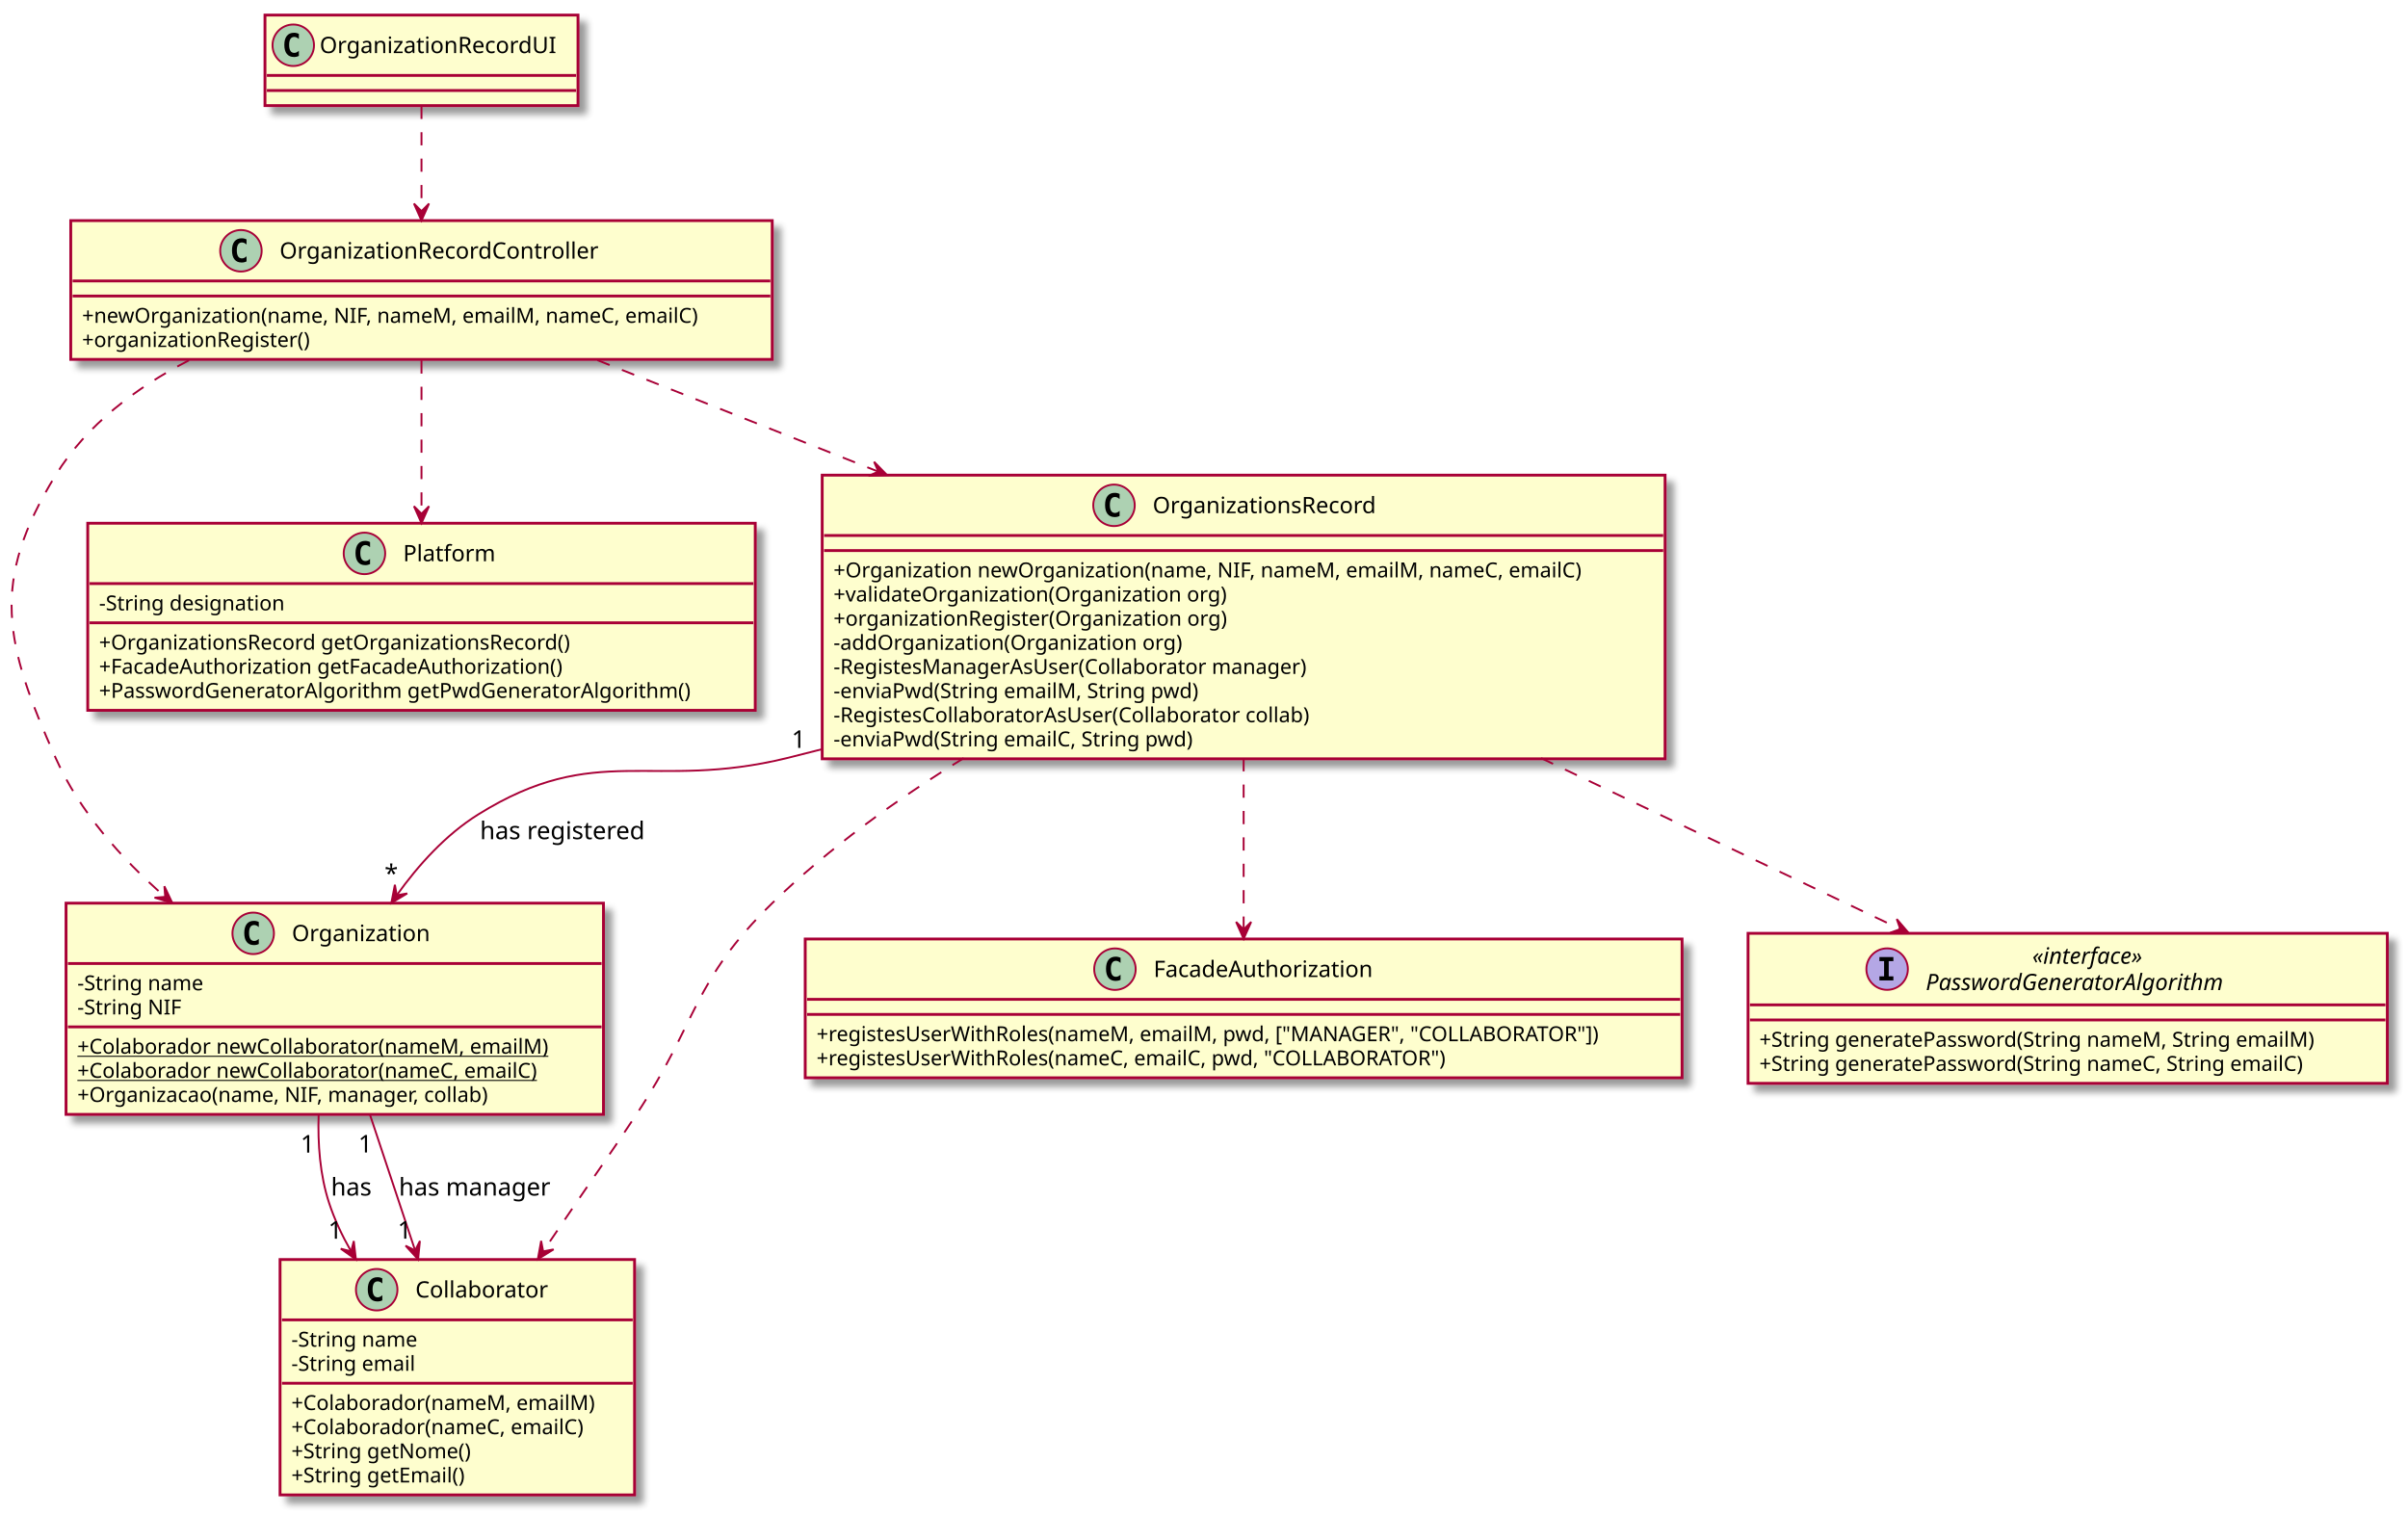
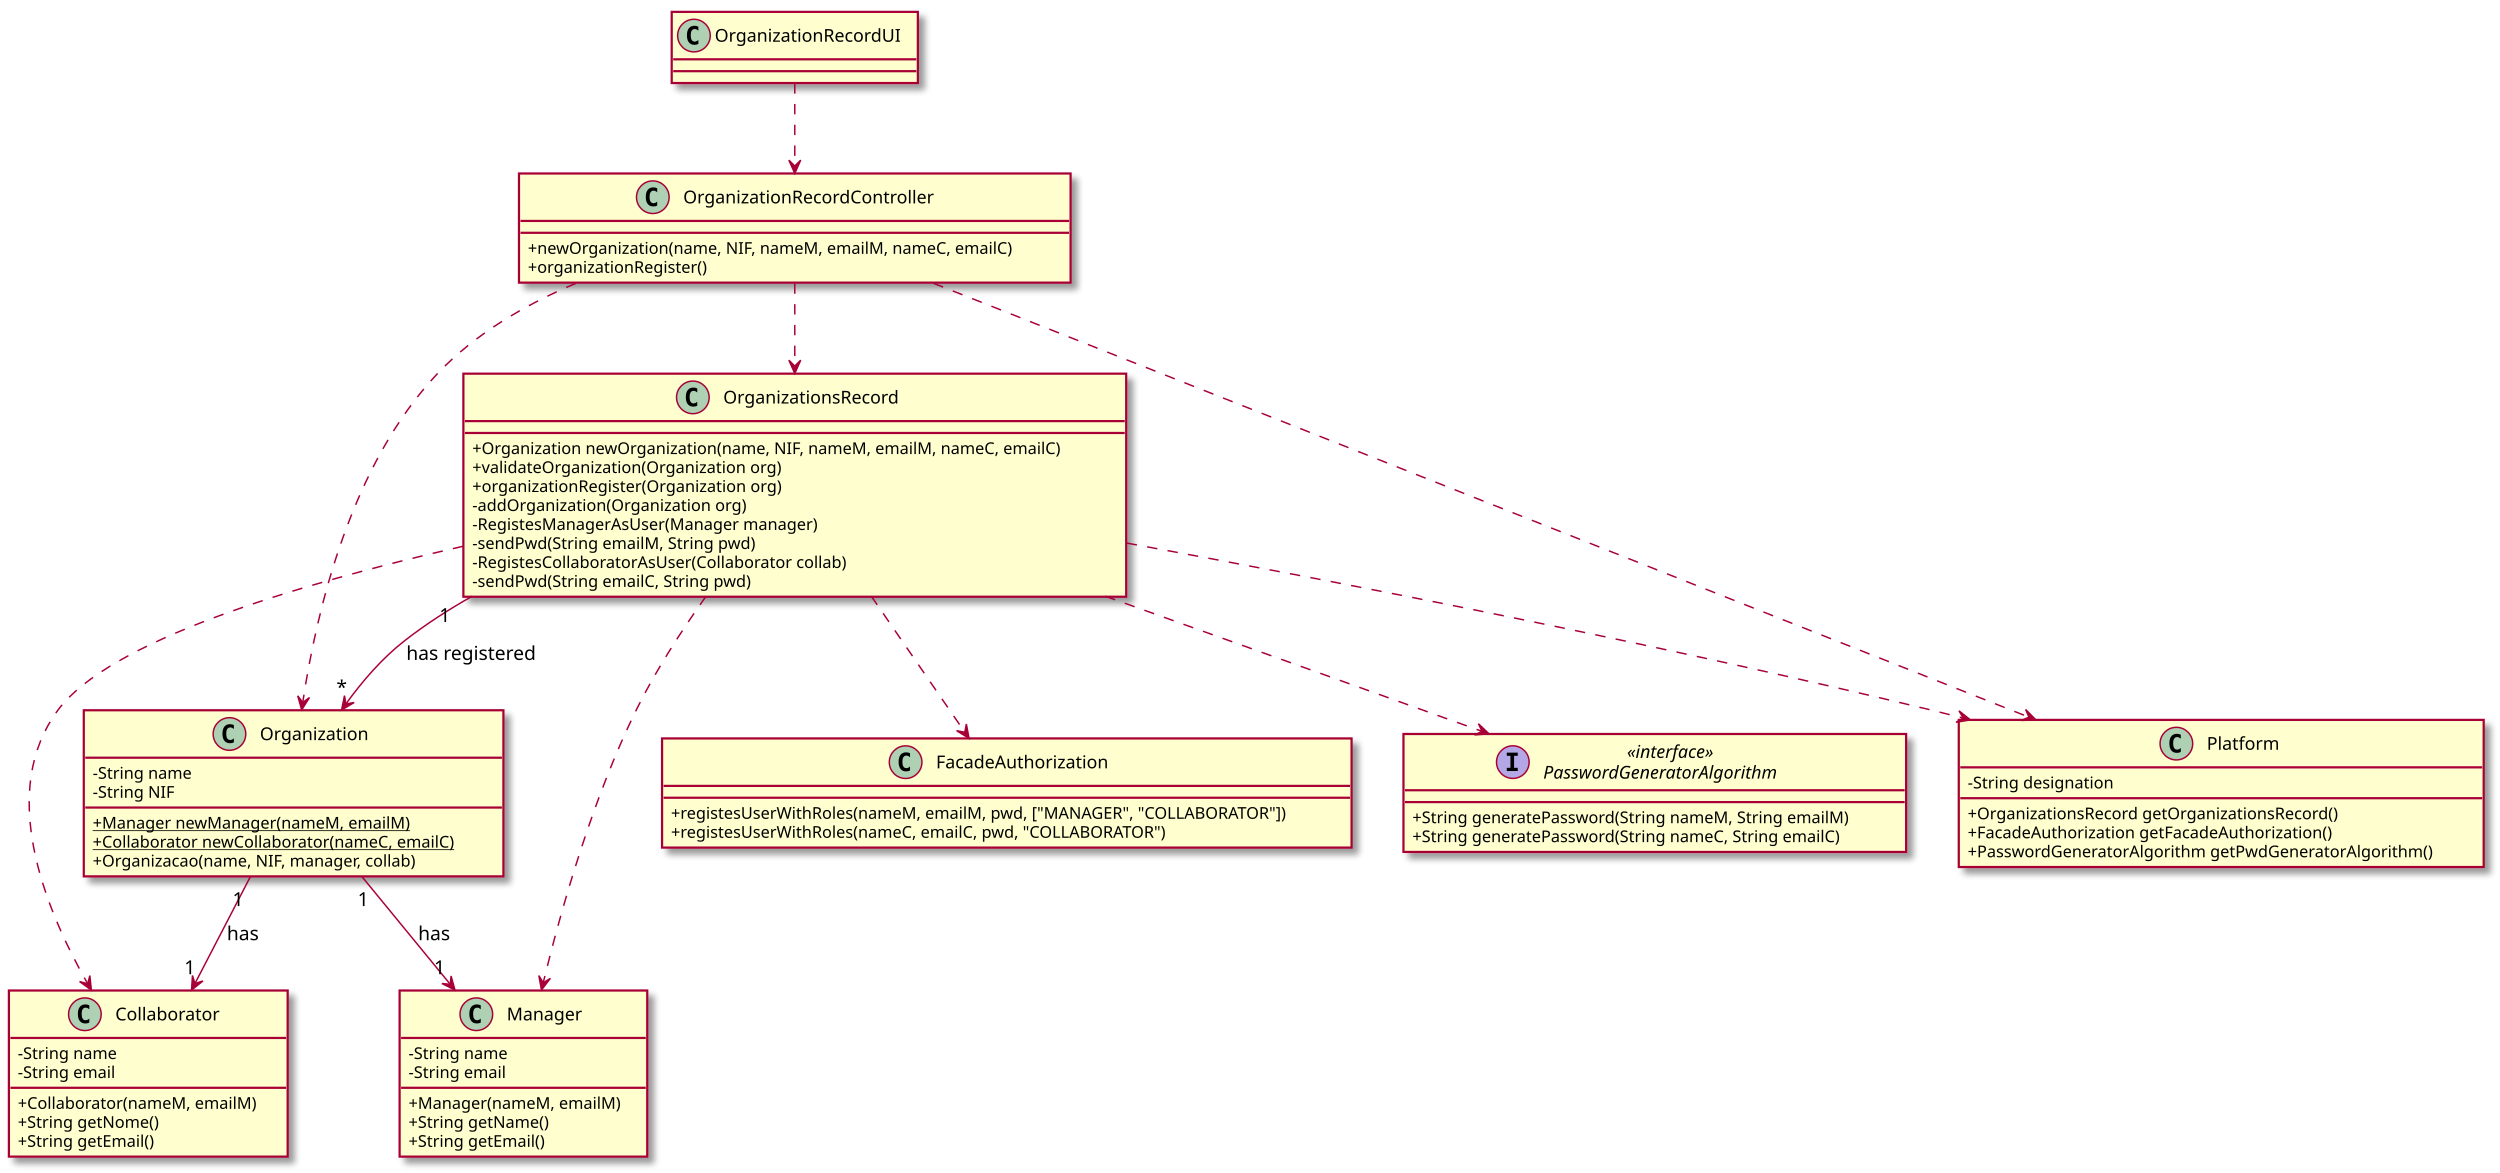
- <svg xmlns="http://www.w3.org/2000/svg" contentScriptType="application/ecmascript" contentStyleType="text/css" height="803px" preserveAspectRatio="none" style="width:1277px;height:803px;" version="1.1" viewBox="0 0 1277 803" width="1277px" zoomAndPan="magnify">
+ <svg xmlns="http://www.w3.org/2000/svg" contentScriptType="application/ecmascript" contentStyleType="text/css" height="791px" preserveAspectRatio="none" style="width:1686px;height:791px;" version="1.1" viewBox="0 0 1686 791" width="1686px" zoomAndPan="magnify">
  <defs>
-     <filter height="300%" id="fdi298h77bm6z" width="300%" x="-1" y="-1">
+     <filter height="300%" id="f1h62i7wqgt88t" width="300%" x="-1" y="-1">
      <feGaussianBlur result="blurOut" stdDeviation="2.0" />
      <feColorMatrix in="blurOut" result="blurOut2" type="matrix" values="0 0 0 0 0 0 0 0 0 0 0 0 0 0 0 0 0 0 .4 0" />
      <feOffset dx="4.0" dy="4.0" in="blurOut2" result="blurOut3" />
      <feBlend in="SourceGraphic" in2="blurOut3" mode="normal" />
    </filter>
  </defs>
  <g>
-     <rect fill="#FEFECE" filter="url(#fdi298h77bm6z)" height="124.828" id="Collaborator" style="stroke: #A80036; stroke-width: 1.5;" width="188" x="148.522" y="668" />
-     <ellipse cx="199.772" cy="684" fill="#ADD1B2" rx="11" ry="11" style="stroke: #A80036; stroke-width: 1.0;" />
-     <path d="M202.741,689.641 Q202.163,689.938 201.522,690.086 Q200.882,690.234 200.179,690.234 Q197.679,690.234 196.358,688.586 Q195.038,686.938 195.038,683.812 Q195.038,680.688 196.358,679.031 Q197.679,677.375 200.179,677.375 Q200.882,677.375 201.53,677.531 Q202.179,677.688 202.741,677.984 L202.741,680.703 Q202.116,680.125 201.522,679.852 Q200.929,679.578 200.304,679.578 Q198.96,679.578 198.272,680.648 Q197.585,681.719 197.585,683.812 Q197.585,685.906 198.272,686.977 Q198.96,688.047 200.304,688.047 Q200.929,688.047 201.522,687.773 Q202.116,687.5 202.741,686.922 L202.741,689.641 Z " />
-     <text fill="#000000" font-family="sans-serif" font-size="12" lengthAdjust="spacingAndGlyphs" textLength="77" x="220.272" y="688.154">Collaborator</text>
-     <line style="stroke: #A80036; stroke-width: 1.5;" x1="149.522" x2="335.522" y1="700" y2="700" />
-     <text fill="#000000" font-family="sans-serif" font-size="11" lengthAdjust="spacingAndGlyphs" textLength="74" x="154.522" y="714.21">-String name</text>
-     <text fill="#000000" font-family="sans-serif" font-size="11" lengthAdjust="spacingAndGlyphs" textLength="73" x="154.522" y="727.015">-String email</text>
-     <line style="stroke: #A80036; stroke-width: 1.5;" x1="149.522" x2="335.522" y1="733.609" y2="733.609" />
-     <text fill="#000000" font-family="sans-serif" font-size="11" lengthAdjust="spacingAndGlyphs" textLength="176" x="154.522" y="747.82">+Colaborador(nameM, emailM)</text>
-     <text fill="#000000" font-family="sans-serif" font-size="11" lengthAdjust="spacingAndGlyphs" textLength="174" x="154.522" y="760.625">+Colaborador(nameC, emailC)</text>
-     <text fill="#000000" font-family="sans-serif" font-size="11" lengthAdjust="spacingAndGlyphs" textLength="106" x="154.522" y="773.429">+String getNome()</text>
-     <text fill="#000000" font-family="sans-serif" font-size="11" lengthAdjust="spacingAndGlyphs" textLength="104" x="154.522" y="786.234">+String getEmail()</text>
-     <rect fill="#FEFECE" filter="url(#fdi298h77bm6z)" height="112.023" id="Organization" style="stroke: #A80036; stroke-width: 1.5;" width="285" x="35.022" y="479" />
-     <ellipse cx="134.272" cy="495" fill="#ADD1B2" rx="11" ry="11" style="stroke: #A80036; stroke-width: 1.0;" />
-     <path d="M137.241,500.641 Q136.663,500.938 136.022,501.086 Q135.382,501.234 134.679,501.234 Q132.179,501.234 130.858,499.586 Q129.538,497.938 129.538,494.812 Q129.538,491.688 130.858,490.031 Q132.179,488.375 134.679,488.375 Q135.382,488.375 136.03,488.531 Q136.679,488.688 137.241,488.984 L137.241,491.703 Q136.616,491.125 136.022,490.852 Q135.429,490.578 134.804,490.578 Q133.46,490.578 132.772,491.648 Q132.085,492.719 132.085,494.812 Q132.085,496.906 132.772,497.977 Q133.46,499.047 134.804,499.047 Q135.429,499.047 136.022,498.773 Q136.616,498.5 137.241,497.922 L137.241,500.641 Z " />
-     <text fill="#000000" font-family="sans-serif" font-size="12" lengthAdjust="spacingAndGlyphs" textLength="78" x="154.772" y="499.154">Organization</text>
-     <line style="stroke: #A80036; stroke-width: 1.5;" x1="36.022" x2="319.022" y1="511" y2="511" />
-     <text fill="#000000" font-family="sans-serif" font-size="11" lengthAdjust="spacingAndGlyphs" textLength="74" x="41.022" y="525.21">-String name</text>
-     <text fill="#000000" font-family="sans-serif" font-size="11" lengthAdjust="spacingAndGlyphs" textLength="59" x="41.022" y="538.015">-String NIF</text>
-     <line style="stroke: #A80036; stroke-width: 1.5;" x1="36.022" x2="319.022" y1="544.609" y2="544.609" />
-     <text fill="#000000" font-family="sans-serif" font-size="11" lengthAdjust="spacingAndGlyphs" text-decoration="underline" textLength="273" x="41.022" y="558.82">+Colaborador newCollaborator(nameM, emailM)</text>
-     <text fill="#000000" font-family="sans-serif" font-size="11" lengthAdjust="spacingAndGlyphs" text-decoration="underline" textLength="271" x="41.022" y="571.625">+Colaborador newCollaborator(nameC, emailC)</text>
-     <text fill="#000000" font-family="sans-serif" font-size="11" lengthAdjust="spacingAndGlyphs" textLength="244" x="41.022" y="584.429">+Organizacao(name, NIF, manager, collab)</text>
-     <rect fill="#FEFECE" filter="url(#fdi298h77bm6z)" height="99.219" id="Platform" style="stroke: #A80036; stroke-width: 1.5;" width="354" x="46.522" y="277.5" />
-     <ellipse cx="193.272" cy="293.5" fill="#ADD1B2" rx="11" ry="11" style="stroke: #A80036; stroke-width: 1.0;" />
-     <path d="M196.241,299.141 Q195.663,299.438 195.022,299.586 Q194.382,299.734 193.679,299.734 Q191.179,299.734 189.858,298.086 Q188.538,296.438 188.538,293.312 Q188.538,290.188 189.858,288.531 Q191.179,286.875 193.679,286.875 Q194.382,286.875 195.03,287.031 Q195.679,287.188 196.241,287.484 L196.241,290.203 Q195.616,289.625 195.022,289.352 Q194.429,289.078 193.804,289.078 Q192.46,289.078 191.772,290.148 Q191.085,291.219 191.085,293.312 Q191.085,295.406 191.772,296.477 Q192.46,297.547 193.804,297.547 Q194.429,297.547 195.022,297.273 Q195.616,297 196.241,296.422 L196.241,299.141 Z " />
-     <text fill="#000000" font-family="sans-serif" font-size="12" lengthAdjust="spacingAndGlyphs" textLength="52" x="213.772" y="297.654">Platform</text>
-     <line style="stroke: #A80036; stroke-width: 1.5;" x1="47.522" x2="399.522" y1="309.5" y2="309.5" />
-     <text fill="#000000" font-family="sans-serif" font-size="11" lengthAdjust="spacingAndGlyphs" textLength="108" x="52.522" y="323.71">-String designation</text>
-     <line style="stroke: #A80036; stroke-width: 1.5;" x1="47.522" x2="399.522" y1="330.305" y2="330.305" />
-     <text fill="#000000" font-family="sans-serif" font-size="11" lengthAdjust="spacingAndGlyphs" textLength="273" x="52.522" y="344.515">+OrganizationsRecord getOrganizationsRecord()</text>
-     <text fill="#000000" font-family="sans-serif" font-size="11" lengthAdjust="spacingAndGlyphs" textLength="265" x="52.522" y="357.32">+FacadeAuthorization getFacadeAuthorization()</text>
-     <text fill="#000000" font-family="sans-serif" font-size="11" lengthAdjust="spacingAndGlyphs" textLength="342" x="52.522" y="370.125">+PasswordGeneratorAlgorithm getPwdGeneratorAlgorithm()</text>
-     <rect fill="#FEFECE" filter="url(#fdi298h77bm6z)" height="150.438" id="OrganizationsRecord" style="stroke: #A80036; stroke-width: 1.5;" width="447" x="436.022" y="252" />
-     <ellipse cx="590.772" cy="268" fill="#ADD1B2" rx="11" ry="11" style="stroke: #A80036; stroke-width: 1.0;" />
-     <path d="M593.741,273.641 Q593.163,273.938 592.522,274.086 Q591.882,274.234 591.179,274.234 Q588.679,274.234 587.358,272.586 Q586.038,270.938 586.038,267.812 Q586.038,264.688 587.358,263.031 Q588.679,261.375 591.179,261.375 Q591.882,261.375 592.53,261.531 Q593.179,261.688 593.741,261.984 L593.741,264.703 Q593.116,264.125 592.522,263.852 Q591.929,263.578 591.304,263.578 Q589.96,263.578 589.272,264.648 Q588.585,265.719 588.585,267.812 Q588.585,269.906 589.272,270.977 Q589.96,272.047 591.304,272.047 Q591.929,272.047 592.522,271.773 Q593.116,271.5 593.741,270.922 L593.741,273.641 Z " />
-     <text fill="#000000" font-family="sans-serif" font-size="12" lengthAdjust="spacingAndGlyphs" textLength="129" x="611.272" y="272.154">OrganizationsRecord</text>
-     <line style="stroke: #A80036; stroke-width: 1.5;" x1="437.022" x2="882.022" y1="284" y2="284" />
-     <line style="stroke: #A80036; stroke-width: 1.5;" x1="437.022" x2="882.022" y1="292" y2="292" />
-     <text fill="#000000" font-family="sans-serif" font-size="11" lengthAdjust="spacingAndGlyphs" textLength="435" x="442.022" y="306.21">+Organization newOrganization(name, NIF, nameM, emailM, nameC, emailC)</text>
-     <text fill="#000000" font-family="sans-serif" font-size="11" lengthAdjust="spacingAndGlyphs" textLength="226" x="442.022" y="319.015">+validateOrganization(Organization org)</text>
-     <text fill="#000000" font-family="sans-serif" font-size="11" lengthAdjust="spacingAndGlyphs" textLength="227" x="442.022" y="331.82">+organizationRegister(Organization org)</text>
-     <text fill="#000000" font-family="sans-serif" font-size="11" lengthAdjust="spacingAndGlyphs" textLength="198" x="442.022" y="344.625">-addOrganization(Organization org)</text>
-     <text fill="#000000" font-family="sans-serif" font-size="11" lengthAdjust="spacingAndGlyphs" textLength="276" x="442.022" y="357.429">-RegistesManagerAsUser(Collaborator manager)</text>
-     <text fill="#000000" font-family="sans-serif" font-size="11" lengthAdjust="spacingAndGlyphs" textLength="212" x="442.022" y="370.234">-enviaPwd(String emailM, String pwd)</text>
-     <text fill="#000000" font-family="sans-serif" font-size="11" lengthAdjust="spacingAndGlyphs" textLength="279" x="442.022" y="383.039">-RegistesCollaboratorAsUser(Collaborator collab)</text>
-     <text fill="#000000" font-family="sans-serif" font-size="11" lengthAdjust="spacingAndGlyphs" textLength="211" x="442.022" y="395.843">-enviaPwd(String emailC, String pwd)</text>
-     <rect fill="#FEFECE" filter="url(#fdi298h77bm6z)" height="73.609" id="FacadeAuthorization" style="stroke: #A80036; stroke-width: 1.5;" width="465" x="427.022" y="498" />
-     <ellipse cx="591.272" cy="514" fill="#ADD1B2" rx="11" ry="11" style="stroke: #A80036; stroke-width: 1.0;" />
-     <path d="M594.241,519.641 Q593.663,519.938 593.022,520.086 Q592.382,520.234 591.679,520.234 Q589.179,520.234 587.858,518.586 Q586.538,516.938 586.538,513.812 Q586.538,510.688 587.858,509.031 Q589.179,507.375 591.679,507.375 Q592.382,507.375 593.03,507.531 Q593.679,507.688 594.241,507.984 L594.241,510.703 Q593.616,510.125 593.022,509.852 Q592.429,509.578 591.804,509.578 Q590.46,509.578 589.772,510.648 Q589.085,511.719 589.085,513.812 Q589.085,515.906 589.772,516.977 Q590.46,518.047 591.804,518.047 Q592.429,518.047 593.022,517.773 Q593.616,517.5 594.241,516.922 L594.241,519.641 Z " />
-     <text fill="#000000" font-family="sans-serif" font-size="12" lengthAdjust="spacingAndGlyphs" textLength="128" x="611.772" y="518.154">FacadeAuthorization</text>
-     <line style="stroke: #A80036; stroke-width: 1.5;" x1="428.022" x2="891.022" y1="530" y2="530" />
-     <line style="stroke: #A80036; stroke-width: 1.5;" x1="428.022" x2="891.022" y1="538" y2="538" />
-     <text fill="#000000" font-family="sans-serif" font-size="11" lengthAdjust="spacingAndGlyphs" textLength="453" x="433.022" y="552.21">+registesUserWithRoles(nameM, emailM, pwd, ["MANAGER", "COLLABORATOR"])</text>
-     <text fill="#000000" font-family="sans-serif" font-size="11" lengthAdjust="spacingAndGlyphs" textLength="371" x="433.022" y="565.015">+registesUserWithRoles(nameC, emailC, pwd, "COLLABORATOR")</text>
-     <rect fill="#FEFECE" filter="url(#fdi298h77bm6z)" height="79.547" id="PasswordGeneratorAlgorithm" style="stroke: #A80036; stroke-width: 1.5;" width="339" x="927.022" y="495" />
-     <ellipse cx="1000.772" cy="513.969" fill="#B4A7E5" rx="11" ry="11" style="stroke: #A80036; stroke-width: 1.0;" />
-     <path d="M996.694,509.734 L996.694,507.578 L1004.085,507.578 L1004.085,509.734 L1001.616,509.734 L1001.616,517.812 L1004.085,517.812 L1004.085,519.969 L996.694,519.969 L996.694,517.812 L999.163,517.812 L999.163,509.734 L996.694,509.734 Z " />
-     <text fill="#000000" font-family="sans-serif" font-size="12" font-style="italic" lengthAdjust="spacingAndGlyphs" textLength="70" x="1077.772" y="511.139">«interface»</text>
-     <text fill="#000000" font-family="sans-serif" font-size="12" font-style="italic" lengthAdjust="spacingAndGlyphs" textLength="183" x="1021.272" y="525.107">PasswordGeneratorAlgorithm</text>
-     <line style="stroke: #A80036; stroke-width: 1.5;" x1="928.022" x2="1265.022" y1="532.938" y2="532.938" />
-     <line style="stroke: #A80036; stroke-width: 1.5;" x1="928.022" x2="1265.022" y1="540.938" y2="540.938" />
-     <text fill="#000000" font-family="sans-serif" font-size="11" lengthAdjust="spacingAndGlyphs" textLength="327" x="933.022" y="555.148">+String generatePassword(String nameM, String emailM)</text>
-     <text fill="#000000" font-family="sans-serif" font-size="11" lengthAdjust="spacingAndGlyphs" textLength="325" x="933.022" y="567.953">+String generatePassword(String nameC, String emailC)</text>
-     <rect fill="#FEFECE" filter="url(#fdi298h77bm6z)" height="73.609" id="OrganizationRecordController" style="stroke: #A80036; stroke-width: 1.5;" width="372" x="37.522" y="117" />
-     <ellipse cx="127.772" cy="133" fill="#ADD1B2" rx="11" ry="11" style="stroke: #A80036; stroke-width: 1.0;" />
-     <path d="M130.741,138.641 Q130.163,138.938 129.522,139.086 Q128.882,139.234 128.179,139.234 Q125.679,139.234 124.358,137.586 Q123.038,135.938 123.038,132.812 Q123.038,129.688 124.358,128.031 Q125.679,126.375 128.179,126.375 Q128.882,126.375 129.53,126.531 Q130.179,126.688 130.741,126.984 L130.741,129.703 Q130.116,129.125 129.522,128.852 Q128.929,128.578 128.304,128.578 Q126.96,128.578 126.272,129.648 Q125.585,130.719 125.585,132.812 Q125.585,134.906 126.272,135.977 Q126.96,137.047 128.304,137.047 Q128.929,137.047 129.522,136.773 Q130.116,136.5 130.741,135.922 L130.741,138.641 Z " />
-     <text fill="#000000" font-family="sans-serif" font-size="12" lengthAdjust="spacingAndGlyphs" textLength="183" x="148.272" y="137.154">OrganizationRecordController</text>
-     <line style="stroke: #A80036; stroke-width: 1.5;" x1="38.522" x2="408.522" y1="149" y2="149" />
-     <line style="stroke: #A80036; stroke-width: 1.5;" x1="38.522" x2="408.522" y1="157" y2="157" />
-     <text fill="#000000" font-family="sans-serif" font-size="11" lengthAdjust="spacingAndGlyphs" textLength="360" x="43.522" y="171.21">+newOrganization(name, NIF, nameM, emailM, nameC, emailC)</text>
-     <text fill="#000000" font-family="sans-serif" font-size="11" lengthAdjust="spacingAndGlyphs" textLength="133" x="43.522" y="184.015">+organizationRegister()</text>
-     <rect fill="#FEFECE" filter="url(#fdi298h77bm6z)" height="48" id="OrganizationRecordUI" style="stroke: #A80036; stroke-width: 1.5;" width="166" x="140.522" y="8" />
-     <ellipse cx="155.522" cy="24" fill="#ADD1B2" rx="11" ry="11" style="stroke: #A80036; stroke-width: 1.0;" />
-     <path d="M158.491,29.641 Q157.913,29.938 157.272,30.086 Q156.632,30.234 155.929,30.234 Q153.429,30.234 152.108,28.586 Q150.788,26.938 150.788,23.812 Q150.788,20.688 152.108,19.031 Q153.429,17.375 155.929,17.375 Q156.632,17.375 157.28,17.531 Q157.929,17.688 158.491,17.984 L158.491,20.703 Q157.866,20.125 157.272,19.852 Q156.679,19.578 156.054,19.578 Q154.71,19.578 154.022,20.648 Q153.335,21.719 153.335,23.812 Q153.335,25.906 154.022,26.977 Q154.71,28.047 156.054,28.047 Q156.679,28.047 157.272,27.773 Q157.866,27.5 158.491,26.922 L158.491,29.641 Z " />
-     <text fill="#000000" font-family="sans-serif" font-size="12" lengthAdjust="spacingAndGlyphs" textLength="134" x="169.522" y="28.154">OrganizationRecordUI</text>
-     <line style="stroke: #A80036; stroke-width: 1.5;" x1="141.522" x2="305.522" y1="40" y2="40" />
-     <line style="stroke: #A80036; stroke-width: 1.5;" x1="141.522" x2="305.522" y1="48" y2="48" />
-     <path d="M223.522,56.103 C223.522,71.972 223.522,93.177 223.522,111.793 " fill="none" id="OrganizationRecordUI-&gt;OrganizationRecordController" style="stroke: #A80036; stroke-width: 1.0; stroke-dasharray: 7.0,7.0;" />
-     <polygon fill="#A80036" points="223.522,116.969,227.522,107.969,223.522,111.969,219.522,107.969,223.522,116.969" style="stroke: #A80036; stroke-width: 1.0;" />
-     <path d="M223.522,191.113 C223.522,214.755 223.522,245.799 223.522,272.246 " fill="none" id="OrganizationRecordController-&gt;Platform" style="stroke: #A80036; stroke-width: 1.0; stroke-dasharray: 7.0,7.0;" />
-     <polygon fill="#A80036" points="223.522,277.47,227.522,268.47,223.522,272.47,219.522,268.47,223.522,277.47" style="stroke: #A80036; stroke-width: 1.0;" />
-     <path d="M316.788,191.007 C360.375,208.302 413.989,229.575 465.758,250.116 " fill="none" id="OrganizationRecordController-&gt;OrganizationsRecord" style="stroke: #A80036; stroke-width: 1.0; stroke-dasharray: 7.0,7.0;" />
-     <polygon fill="#A80036" points="470.44,251.974,463.549,244.937,465.792,250.13,460.599,252.373,470.44,251.974" style="stroke: #A80036; stroke-width: 1.0;" />
-     <path d="M100.213,191.099 C72.253,205.526 45.982,225.244 29.522,252 C-5.41,308.782 2.377,341.11 29.522,402 C42.154,430.335 64.137,455.157 87.355,475.444 " fill="none" id="OrganizationRecordController-&gt;Organization" style="stroke: #A80036; stroke-width: 1.0; stroke-dasharray: 7.0,7.0;" />
-     <polygon fill="#A80036" points="91.395,478.919,87.18,470.018,87.604,475.659,81.963,476.083,91.395,478.919" style="stroke: #A80036; stroke-width: 1.0;" />
-     <path d="M435.973,397.331 C429.769,398.945 423.61,400.506 417.522,402 C345.561,419.666 316.38,392.764 253.522,432 C236.491,442.631 222.015,458.586 210.412,474.784 " fill="none" id="OrganizationsRecord-&gt;Organization" style="stroke: #A80036; stroke-width: 1.0;" />
-     <polygon fill="#A80036" points="207.525,478.904,215.966,473.83,210.395,474.81,209.415,469.238,207.525,478.904" style="stroke: #A80036; stroke-width: 1.0;" />
-     <text fill="#000000" font-family="sans-serif" font-size="13" lengthAdjust="spacingAndGlyphs" textLength="92" x="254.522" y="445.067">has registered</text>
-     <text fill="#000000" font-family="sans-serif" font-size="13" lengthAdjust="spacingAndGlyphs" textLength="8" x="419.796" y="396.65">1</text>
-     <text fill="#000000" font-family="sans-serif" font-size="13" lengthAdjust="spacingAndGlyphs" textLength="7" x="203.92" y="467.83">*</text>
-     <path d="M511.041,402.102 C475.486,424.031 439.251,450.007 409.522,479 C367.158,520.316 370.177,541.649 337.522,591 C323.577,612.075 319.746,617.112 305.522,638 C299.883,646.281 293.96,654.979 288.096,663.589 " fill="none" id="OrganizationsRecord-&gt;Collaborator" style="stroke: #A80036; stroke-width: 1.0; stroke-dasharray: 7.0,7.0;" />
-     <polygon fill="#A80036" points="285.223,667.807,293.596,662.62,288.038,663.674,286.983,658.117,285.223,667.807" style="stroke: #A80036; stroke-width: 1.0;" />
-     <path d="M659.522,402.093 C659.522,432.639 659.522,466.799 659.522,492.838 " fill="none" id="OrganizationsRecord-&gt;FacadeAuthorization" style="stroke: #A80036; stroke-width: 1.0; stroke-dasharray: 7.0,7.0;" />
-     <polygon fill="#A80036" points="659.522,497.934,663.522,488.934,659.522,492.934,655.522,488.934,659.522,497.934" style="stroke: #A80036; stroke-width: 1.0;" />
-     <path d="M817.289,402.093 C881.375,432.596 953.032,466.703 1007.71,492.728 " fill="none" id="OrganizationsRecord-&gt;PasswordGeneratorAlgorithm" style="stroke: #A80036; stroke-width: 1.0; stroke-dasharray: 7.0,7.0;" />
-     <polygon fill="#A80036" points="1012.28,494.903,1005.873,487.423,1007.766,492.754,1002.435,494.647,1012.28,494.903" style="stroke: #A80036; stroke-width: 1.0;" />
-     <path d="M168.984,591.063 C168.464,606.579 169.671,623.211 174.522,638 C177.379,646.709 181.403,655.274 186.084,663.465 " fill="none" id="Organization-&gt;Collaborator" style="stroke: #A80036; stroke-width: 1.0;" />
-     <polygon fill="#A80036" points="188.749,667.976,187.615,658.192,186.206,663.671,180.727,662.261,188.749,667.976" style="stroke: #A80036; stroke-width: 1.0;" />
-     <text fill="#000000" font-family="sans-serif" font-size="13" lengthAdjust="spacingAndGlyphs" textLength="23" x="175.522" y="634.067">has</text>
-     <text fill="#000000" font-family="sans-serif" font-size="13" lengthAdjust="spacingAndGlyphs" textLength="8" x="159.378" y="611.281">1</text>
-     <text fill="#000000" font-family="sans-serif" font-size="13" lengthAdjust="spacingAndGlyphs" textLength="8" x="174.068" y="656.964">1</text>
-     <path d="M196.149,591.023 C203.609,613.46 212.269,639.508 220.072,662.977 " fill="none" id="Organization-&gt;Collaborator-1" style="stroke: #A80036; stroke-width: 1.0;" />
-     <polygon fill="#A80036" points="221.724,667.944,222.68,658.142,220.146,663.2,215.088,660.666,221.724,667.944" style="stroke: #A80036; stroke-width: 1.0;" />
-     <text fill="#000000" font-family="sans-serif" font-size="13" lengthAdjust="spacingAndGlyphs" textLength="85" x="211.522" y="634.067">has manager</text>
-     <text fill="#000000" font-family="sans-serif" font-size="13" lengthAdjust="spacingAndGlyphs" textLength="8" x="190.023" y="611.235">1</text>
-     <text fill="#000000" font-family="sans-serif" font-size="13" lengthAdjust="spacingAndGlyphs" textLength="8" x="210.856" y="656.928">1</text>
+     <rect fill="#FEFECE" filter="url(#f1h62i7wqgt88t)" height="112.023" id="Collaborator" style="stroke: #A80036; stroke-width: 1.5;" width="188" x="6" y="668" />
+     <ellipse cx="57.25" cy="684" fill="#ADD1B2" rx="11" ry="11" style="stroke: #A80036; stroke-width: 1.0;" />
+     <path d="M60.219,689.641 Q59.641,689.938 59,690.086 Q58.359,690.234 57.656,690.234 Q55.156,690.234 53.836,688.586 Q52.516,686.938 52.516,683.812 Q52.516,680.688 53.836,679.031 Q55.156,677.375 57.656,677.375 Q58.359,677.375 59.008,677.531 Q59.656,677.688 60.219,677.984 L60.219,680.703 Q59.594,680.125 59,679.852 Q58.406,679.578 57.781,679.578 Q56.438,679.578 55.75,680.648 Q55.062,681.719 55.062,683.812 Q55.062,685.906 55.75,686.977 Q56.438,688.047 57.781,688.047 Q58.406,688.047 59,687.773 Q59.594,687.5 60.219,686.922 L60.219,689.641 Z " />
+     <text fill="#000000" font-family="sans-serif" font-size="12" lengthAdjust="spacingAndGlyphs" textLength="77" x="77.75" y="688.154">Collaborator</text>
+     <line style="stroke: #A80036; stroke-width: 1.5;" x1="7" x2="193" y1="700" y2="700" />
+     <text fill="#000000" font-family="sans-serif" font-size="11" lengthAdjust="spacingAndGlyphs" textLength="74" x="12" y="714.21">-String name</text>
+     <text fill="#000000" font-family="sans-serif" font-size="11" lengthAdjust="spacingAndGlyphs" textLength="73" x="12" y="727.015">-String email</text>
+     <line style="stroke: #A80036; stroke-width: 1.5;" x1="7" x2="193" y1="733.609" y2="733.609" />
+     <text fill="#000000" font-family="sans-serif" font-size="11" lengthAdjust="spacingAndGlyphs" textLength="176" x="12" y="747.82">+Collaborator(nameM, emailM)</text>
+     <text fill="#000000" font-family="sans-serif" font-size="11" lengthAdjust="spacingAndGlyphs" textLength="106" x="12" y="760.625">+String getNome()</text>
+     <text fill="#000000" font-family="sans-serif" font-size="11" lengthAdjust="spacingAndGlyphs" textLength="104" x="12" y="773.429">+String getEmail()</text>
+     <rect fill="#FEFECE" filter="url(#f1h62i7wqgt88t)" height="112.023" id="Manager" style="stroke: #A80036; stroke-width: 1.5;" width="167" x="269.5" y="668" />
+     <ellipse cx="321.25" cy="684" fill="#ADD1B2" rx="11" ry="11" style="stroke: #A80036; stroke-width: 1.0;" />
+     <path d="M324.219,689.641 Q323.641,689.938 323,690.086 Q322.359,690.234 321.656,690.234 Q319.156,690.234 317.836,688.586 Q316.516,686.938 316.516,683.812 Q316.516,680.688 317.836,679.031 Q319.156,677.375 321.656,677.375 Q322.359,677.375 323.008,677.531 Q323.656,677.688 324.219,677.984 L324.219,680.703 Q323.594,680.125 323,679.852 Q322.406,679.578 321.781,679.578 Q320.438,679.578 319.75,680.648 Q319.062,681.719 319.062,683.812 Q319.062,685.906 319.75,686.977 Q320.438,688.047 321.781,688.047 Q322.406,688.047 323,687.773 Q323.594,687.5 324.219,686.922 L324.219,689.641 Z " />
+     <text fill="#000000" font-family="sans-serif" font-size="12" lengthAdjust="spacingAndGlyphs" textLength="55" x="341.75" y="688.154">Manager</text>
+     <line style="stroke: #A80036; stroke-width: 1.5;" x1="270.5" x2="435.5" y1="700" y2="700" />
+     <text fill="#000000" font-family="sans-serif" font-size="11" lengthAdjust="spacingAndGlyphs" textLength="74" x="275.5" y="714.21">-String name</text>
+     <text fill="#000000" font-family="sans-serif" font-size="11" lengthAdjust="spacingAndGlyphs" textLength="73" x="275.5" y="727.015">-String email</text>
+     <line style="stroke: #A80036; stroke-width: 1.5;" x1="270.5" x2="435.5" y1="733.609" y2="733.609" />
+     <text fill="#000000" font-family="sans-serif" font-size="11" lengthAdjust="spacingAndGlyphs" textLength="155" x="275.5" y="747.82">+Manager(nameM, emailM)</text>
+     <text fill="#000000" font-family="sans-serif" font-size="11" lengthAdjust="spacingAndGlyphs" textLength="106" x="275.5" y="760.625">+String getName()</text>
+     <text fill="#000000" font-family="sans-serif" font-size="11" lengthAdjust="spacingAndGlyphs" textLength="104" x="275.5" y="773.429">+String getEmail()</text>
+     <rect fill="#FEFECE" filter="url(#f1h62i7wqgt88t)" height="112.023" id="Organization" style="stroke: #A80036; stroke-width: 1.5;" width="283" x="56.5" y="479" />
+     <ellipse cx="154.75" cy="495" fill="#ADD1B2" rx="11" ry="11" style="stroke: #A80036; stroke-width: 1.0;" />
+     <path d="M157.719,500.641 Q157.141,500.938 156.5,501.086 Q155.859,501.234 155.156,501.234 Q152.656,501.234 151.336,499.586 Q150.016,497.938 150.016,494.812 Q150.016,491.688 151.336,490.031 Q152.656,488.375 155.156,488.375 Q155.859,488.375 156.508,488.531 Q157.156,488.688 157.719,488.984 L157.719,491.703 Q157.094,491.125 156.5,490.852 Q155.906,490.578 155.281,490.578 Q153.938,490.578 153.25,491.648 Q152.562,492.719 152.562,494.812 Q152.562,496.906 153.25,497.977 Q153.938,499.047 155.281,499.047 Q155.906,499.047 156.5,498.773 Q157.094,498.5 157.719,497.922 L157.719,500.641 Z " />
+     <text fill="#000000" font-family="sans-serif" font-size="12" lengthAdjust="spacingAndGlyphs" textLength="78" x="175.25" y="499.154">Organization</text>
+     <line style="stroke: #A80036; stroke-width: 1.5;" x1="57.5" x2="338.5" y1="511" y2="511" />
+     <text fill="#000000" font-family="sans-serif" font-size="11" lengthAdjust="spacingAndGlyphs" textLength="74" x="62.5" y="525.21">-String name</text>
+     <text fill="#000000" font-family="sans-serif" font-size="11" lengthAdjust="spacingAndGlyphs" textLength="59" x="62.5" y="538.015">-String NIF</text>
+     <line style="stroke: #A80036; stroke-width: 1.5;" x1="57.5" x2="338.5" y1="544.609" y2="544.609" />
+     <text fill="#000000" font-family="sans-serif" font-size="11" lengthAdjust="spacingAndGlyphs" text-decoration="underline" textLength="231" x="62.5" y="558.82">+Manager newManager(nameM, emailM)</text>
+     <text fill="#000000" font-family="sans-serif" font-size="11" lengthAdjust="spacingAndGlyphs" text-decoration="underline" textLength="271" x="62.5" y="571.625">+Collaborator newCollaborator(nameC, emailC)</text>
+     <text fill="#000000" font-family="sans-serif" font-size="11" lengthAdjust="spacingAndGlyphs" textLength="244" x="62.5" y="584.429">+Organizacao(name, NIF, manager, collab)</text>
+     <rect fill="#FEFECE" filter="url(#f1h62i7wqgt88t)" height="99.219" id="Platform" style="stroke: #A80036; stroke-width: 1.5;" width="354" x="1321" y="485.5" />
+     <ellipse cx="1467.75" cy="501.5" fill="#ADD1B2" rx="11" ry="11" style="stroke: #A80036; stroke-width: 1.0;" />
+     <path d="M1470.719,507.141 Q1470.141,507.438 1469.5,507.586 Q1468.859,507.734 1468.156,507.734 Q1465.656,507.734 1464.336,506.086 Q1463.016,504.438 1463.016,501.312 Q1463.016,498.188 1464.336,496.531 Q1465.656,494.875 1468.156,494.875 Q1468.859,494.875 1469.508,495.031 Q1470.156,495.188 1470.719,495.484 L1470.719,498.203 Q1470.094,497.625 1469.5,497.352 Q1468.906,497.078 1468.281,497.078 Q1466.938,497.078 1466.25,498.148 Q1465.562,499.219 1465.562,501.312 Q1465.562,503.406 1466.25,504.477 Q1466.938,505.547 1468.281,505.547 Q1468.906,505.547 1469.5,505.273 Q1470.094,505 1470.719,504.422 L1470.719,507.141 Z " />
+     <text fill="#000000" font-family="sans-serif" font-size="12" lengthAdjust="spacingAndGlyphs" textLength="52" x="1488.25" y="505.654">Platform</text>
+     <line style="stroke: #A80036; stroke-width: 1.5;" x1="1322" x2="1674" y1="517.5" y2="517.5" />
+     <text fill="#000000" font-family="sans-serif" font-size="11" lengthAdjust="spacingAndGlyphs" textLength="108" x="1327" y="531.71">-String designation</text>
+     <line style="stroke: #A80036; stroke-width: 1.5;" x1="1322" x2="1674" y1="538.305" y2="538.305" />
+     <text fill="#000000" font-family="sans-serif" font-size="11" lengthAdjust="spacingAndGlyphs" textLength="273" x="1327" y="552.515">+OrganizationsRecord getOrganizationsRecord()</text>
+     <text fill="#000000" font-family="sans-serif" font-size="11" lengthAdjust="spacingAndGlyphs" textLength="265" x="1327" y="565.32">+FacadeAuthorization getFacadeAuthorization()</text>
+     <text fill="#000000" font-family="sans-serif" font-size="11" lengthAdjust="spacingAndGlyphs" textLength="342" x="1327" y="578.125">+PasswordGeneratorAlgorithm getPwdGeneratorAlgorithm()</text>
+     <rect fill="#FEFECE" filter="url(#f1h62i7wqgt88t)" height="150.438" id="OrganizationsRecord" style="stroke: #A80036; stroke-width: 1.5;" width="447" x="312.5" y="252" />
+     <ellipse cx="467.25" cy="268" fill="#ADD1B2" rx="11" ry="11" style="stroke: #A80036; stroke-width: 1.0;" />
+     <path d="M470.219,273.641 Q469.641,273.938 469,274.086 Q468.359,274.234 467.656,274.234 Q465.156,274.234 463.836,272.586 Q462.516,270.938 462.516,267.812 Q462.516,264.688 463.836,263.031 Q465.156,261.375 467.656,261.375 Q468.359,261.375 469.008,261.531 Q469.656,261.688 470.219,261.984 L470.219,264.703 Q469.594,264.125 469,263.852 Q468.406,263.578 467.781,263.578 Q466.438,263.578 465.75,264.648 Q465.062,265.719 465.062,267.812 Q465.062,269.906 465.75,270.977 Q466.438,272.047 467.781,272.047 Q468.406,272.047 469,271.773 Q469.594,271.5 470.219,270.922 L470.219,273.641 Z " />
+     <text fill="#000000" font-family="sans-serif" font-size="12" lengthAdjust="spacingAndGlyphs" textLength="129" x="487.75" y="272.154">OrganizationsRecord</text>
+     <line style="stroke: #A80036; stroke-width: 1.5;" x1="313.5" x2="758.5" y1="284" y2="284" />
+     <line style="stroke: #A80036; stroke-width: 1.5;" x1="313.5" x2="758.5" y1="292" y2="292" />
+     <text fill="#000000" font-family="sans-serif" font-size="11" lengthAdjust="spacingAndGlyphs" textLength="435" x="318.5" y="306.21">+Organization newOrganization(name, NIF, nameM, emailM, nameC, emailC)</text>
+     <text fill="#000000" font-family="sans-serif" font-size="11" lengthAdjust="spacingAndGlyphs" textLength="226" x="318.5" y="319.015">+validateOrganization(Organization org)</text>
+     <text fill="#000000" font-family="sans-serif" font-size="11" lengthAdjust="spacingAndGlyphs" textLength="227" x="318.5" y="331.82">+organizationRegister(Organization org)</text>
+     <text fill="#000000" font-family="sans-serif" font-size="11" lengthAdjust="spacingAndGlyphs" textLength="198" x="318.5" y="344.625">-addOrganization(Organization org)</text>
+     <text fill="#000000" font-family="sans-serif" font-size="11" lengthAdjust="spacingAndGlyphs" textLength="255" x="318.5" y="357.429">-RegistesManagerAsUser(Manager manager)</text>
+     <text fill="#000000" font-family="sans-serif" font-size="11" lengthAdjust="spacingAndGlyphs" textLength="210" x="318.5" y="370.234">-sendPwd(String emailM, String pwd)</text>
+     <text fill="#000000" font-family="sans-serif" font-size="11" lengthAdjust="spacingAndGlyphs" textLength="279" x="318.5" y="383.039">-RegistesCollaboratorAsUser(Collaborator collab)</text>
+     <text fill="#000000" font-family="sans-serif" font-size="11" lengthAdjust="spacingAndGlyphs" textLength="209" x="318.5" y="395.843">-sendPwd(String emailC, String pwd)</text>
+     <rect fill="#FEFECE" filter="url(#f1h62i7wqgt88t)" height="73.609" id="FacadeAuthorization" style="stroke: #A80036; stroke-width: 1.5;" width="465" x="446.5" y="498" />
+     <ellipse cx="610.75" cy="514" fill="#ADD1B2" rx="11" ry="11" style="stroke: #A80036; stroke-width: 1.0;" />
+     <path d="M613.719,519.641 Q613.141,519.938 612.5,520.086 Q611.859,520.234 611.156,520.234 Q608.656,520.234 607.336,518.586 Q606.016,516.938 606.016,513.812 Q606.016,510.688 607.336,509.031 Q608.656,507.375 611.156,507.375 Q611.859,507.375 612.508,507.531 Q613.156,507.688 613.719,507.984 L613.719,510.703 Q613.094,510.125 612.5,509.852 Q611.906,509.578 611.281,509.578 Q609.938,509.578 609.25,510.648 Q608.562,511.719 608.562,513.812 Q608.562,515.906 609.25,516.977 Q609.938,518.047 611.281,518.047 Q611.906,518.047 612.5,517.773 Q613.094,517.5 613.719,516.922 L613.719,519.641 Z " />
+     <text fill="#000000" font-family="sans-serif" font-size="12" lengthAdjust="spacingAndGlyphs" textLength="128" x="631.25" y="518.154">FacadeAuthorization</text>
+     <line style="stroke: #A80036; stroke-width: 1.5;" x1="447.5" x2="910.5" y1="530" y2="530" />
+     <line style="stroke: #A80036; stroke-width: 1.5;" x1="447.5" x2="910.5" y1="538" y2="538" />
+     <text fill="#000000" font-family="sans-serif" font-size="11" lengthAdjust="spacingAndGlyphs" textLength="453" x="452.5" y="552.21">+registesUserWithRoles(nameM, emailM, pwd, ["MANAGER", "COLLABORATOR"])</text>
+     <text fill="#000000" font-family="sans-serif" font-size="11" lengthAdjust="spacingAndGlyphs" textLength="371" x="452.5" y="565.015">+registesUserWithRoles(nameC, emailC, pwd, "COLLABORATOR")</text>
+     <rect fill="#FEFECE" filter="url(#f1h62i7wqgt88t)" height="79.547" id="PasswordGeneratorAlgorithm" style="stroke: #A80036; stroke-width: 1.5;" width="339" x="946.5" y="495" />
+     <ellipse cx="1020.25" cy="513.969" fill="#B4A7E5" rx="11" ry="11" style="stroke: #A80036; stroke-width: 1.0;" />
+     <path d="M1016.172,509.734 L1016.172,507.578 L1023.562,507.578 L1023.562,509.734 L1021.094,509.734 L1021.094,517.812 L1023.562,517.812 L1023.562,519.969 L1016.172,519.969 L1016.172,517.812 L1018.641,517.812 L1018.641,509.734 L1016.172,509.734 Z " />
+     <text fill="#000000" font-family="sans-serif" font-size="12" font-style="italic" lengthAdjust="spacingAndGlyphs" textLength="70" x="1097.25" y="511.139">«interface»</text>
+     <text fill="#000000" font-family="sans-serif" font-size="12" font-style="italic" lengthAdjust="spacingAndGlyphs" textLength="183" x="1040.75" y="525.107">PasswordGeneratorAlgorithm</text>
+     <line style="stroke: #A80036; stroke-width: 1.5;" x1="947.5" x2="1284.5" y1="532.938" y2="532.938" />
+     <line style="stroke: #A80036; stroke-width: 1.5;" x1="947.5" x2="1284.5" y1="540.938" y2="540.938" />
+     <text fill="#000000" font-family="sans-serif" font-size="11" lengthAdjust="spacingAndGlyphs" textLength="327" x="952.5" y="555.148">+String generatePassword(String nameM, String emailM)</text>
+     <text fill="#000000" font-family="sans-serif" font-size="11" lengthAdjust="spacingAndGlyphs" textLength="325" x="952.5" y="567.953">+String generatePassword(String nameC, String emailC)</text>
+     <rect fill="#FEFECE" filter="url(#f1h62i7wqgt88t)" height="73.609" id="OrganizationRecordController" style="stroke: #A80036; stroke-width: 1.5;" width="372" x="350" y="117" />
+     <ellipse cx="440.25" cy="133" fill="#ADD1B2" rx="11" ry="11" style="stroke: #A80036; stroke-width: 1.0;" />
+     <path d="M443.219,138.641 Q442.641,138.938 442,139.086 Q441.359,139.234 440.656,139.234 Q438.156,139.234 436.836,137.586 Q435.516,135.938 435.516,132.812 Q435.516,129.688 436.836,128.031 Q438.156,126.375 440.656,126.375 Q441.359,126.375 442.008,126.531 Q442.656,126.688 443.219,126.984 L443.219,129.703 Q442.594,129.125 442,128.852 Q441.406,128.578 440.781,128.578 Q439.438,128.578 438.75,129.648 Q438.062,130.719 438.062,132.812 Q438.062,134.906 438.75,135.977 Q439.438,137.047 440.781,137.047 Q441.406,137.047 442,136.773 Q442.594,136.5 443.219,135.922 L443.219,138.641 Z " />
+     <text fill="#000000" font-family="sans-serif" font-size="12" lengthAdjust="spacingAndGlyphs" textLength="183" x="460.75" y="137.154">OrganizationRecordController</text>
+     <line style="stroke: #A80036; stroke-width: 1.5;" x1="351" x2="721" y1="149" y2="149" />
+     <line style="stroke: #A80036; stroke-width: 1.5;" x1="351" x2="721" y1="157" y2="157" />
+     <text fill="#000000" font-family="sans-serif" font-size="11" lengthAdjust="spacingAndGlyphs" textLength="360" x="356" y="171.21">+newOrganization(name, NIF, nameM, emailM, nameC, emailC)</text>
+     <text fill="#000000" font-family="sans-serif" font-size="11" lengthAdjust="spacingAndGlyphs" textLength="133" x="356" y="184.015">+organizationRegister()</text>
+     <rect fill="#FEFECE" filter="url(#f1h62i7wqgt88t)" height="48" id="OrganizationRecordUI" style="stroke: #A80036; stroke-width: 1.5;" width="166" x="453" y="8" />
+     <ellipse cx="468" cy="24" fill="#ADD1B2" rx="11" ry="11" style="stroke: #A80036; stroke-width: 1.0;" />
+     <path d="M470.969,29.641 Q470.391,29.938 469.75,30.086 Q469.109,30.234 468.406,30.234 Q465.906,30.234 464.586,28.586 Q463.266,26.938 463.266,23.812 Q463.266,20.688 464.586,19.031 Q465.906,17.375 468.406,17.375 Q469.109,17.375 469.758,17.531 Q470.406,17.688 470.969,17.984 L470.969,20.703 Q470.344,20.125 469.75,19.852 Q469.156,19.578 468.531,19.578 Q467.188,19.578 466.5,20.648 Q465.812,21.719 465.812,23.812 Q465.812,25.906 466.5,26.977 Q467.188,28.047 468.531,28.047 Q469.156,28.047 469.75,27.773 Q470.344,27.5 470.969,26.922 L470.969,29.641 Z " />
+     <text fill="#000000" font-family="sans-serif" font-size="12" lengthAdjust="spacingAndGlyphs" textLength="134" x="482" y="28.154">OrganizationRecordUI</text>
+     <line style="stroke: #A80036; stroke-width: 1.5;" x1="454" x2="618" y1="40" y2="40" />
+     <line style="stroke: #A80036; stroke-width: 1.5;" x1="454" x2="618" y1="48" y2="48" />
+     <path d="M536,56.103 C536,71.972 536,93.177 536,111.793 " fill="none" id="OrganizationRecordUI-&gt;OrganizationRecordController" style="stroke: #A80036; stroke-width: 1.0; stroke-dasharray: 7.0,7.0;" />
+     <polygon fill="#A80036" points="536,116.969,540,107.969,536,111.969,532,107.969,536,116.969" style="stroke: #A80036; stroke-width: 1.0;" />
+     <path d="M629.553,191.052 C802.216,259.435 1171.259,405.594 1368.077,483.544 " fill="none" id="OrganizationRecordController-&gt;Platform" style="stroke: #A80036; stroke-width: 1.0; stroke-dasharray: 7.0,7.0;" />
+     <polygon fill="#A80036" points="1372.983,485.487,1366.088,478.454,1368.334,483.646,1363.142,485.892,1372.983,485.487" style="stroke: #A80036; stroke-width: 1.0;" />
+     <path d="M536,191.113 C536,207.357 536,227.096 536,246.438 " fill="none" id="OrganizationRecordController-&gt;OrganizationsRecord" style="stroke: #A80036; stroke-width: 1.0; stroke-dasharray: 7.0,7.0;" />
+     <polygon fill="#A80036" points="536,251.879,540,242.879,536,246.879,532,242.879,536,251.879" style="stroke: #A80036; stroke-width: 1.0;" />
+     <path d="M388.291,191.11 C354.11,205.482 320.368,225.17 295,252 C237.126,313.21 213.65,410.454 204.215,473.504 " fill="none" id="OrganizationRecordController-&gt;Organization" style="stroke: #A80036; stroke-width: 1.0; stroke-dasharray: 7.0,7.0;" />
+     <polygon fill="#A80036" points="203.453,478.739,208.709,470.41,204.174,473.791,200.792,469.256,203.453,478.739" style="stroke: #A80036; stroke-width: 1.0;" />
+     <path d="M318.434,402.106 C302.433,411.12 287.072,421.064 273,432 C257.993,443.663 244.611,459.099 233.453,474.463 " fill="none" id="OrganizationsRecord-&gt;Organization" style="stroke: #A80036; stroke-width: 1.0;" />
+     <polygon fill="#A80036" points="230.366,478.791,238.849,473.787,233.269,474.721,232.336,469.141,230.366,478.791" style="stroke: #A80036; stroke-width: 1.0;" />
+     <text fill="#000000" font-family="sans-serif" font-size="13" lengthAdjust="spacingAndGlyphs" textLength="92" x="274" y="445.067">has registered</text>
+     <text fill="#000000" font-family="sans-serif" font-size="13" lengthAdjust="spacingAndGlyphs" textLength="8" x="296.24" y="419.455">1</text>
+     <text fill="#000000" font-family="sans-serif" font-size="13" lengthAdjust="spacingAndGlyphs" textLength="7" x="226.884" y="468.1">*</text>
+     <path d="M312.243,368.416 C196.87,394.801 73.246,432.714 39,479 C-0.94,532.981 28.765,610.09 59.065,663.316 " fill="none" id="OrganizationsRecord-&gt;Collaborator" style="stroke: #A80036; stroke-width: 1.0; stroke-dasharray: 7.0,7.0;" />
+     <polygon fill="#A80036" points="61.62,667.747,60.59,657.953,59.122,663.416,53.659,661.949,61.62,667.747" style="stroke: #A80036; stroke-width: 1.0;" />
+     <path d="M476.101,402.193 C459.227,425.824 441.961,452.647 429,479 C399.737,538.499 378.806,611.66 366.413,662.467 " fill="none" id="OrganizationsRecord-&gt;Manager" style="stroke: #A80036; stroke-width: 1.0; stroke-dasharray: 7.0,7.0;" />
+     <polygon fill="#A80036" points="365.166,667.621,371.17,659.813,366.341,662.761,363.394,657.933,365.166,667.621" style="stroke: #A80036; stroke-width: 1.0;" />
+     <path d="M759.855,366.232 C913.408,394.396 1121.426,435.018 1303,479 C1309.884,480.668 1316.89,482.418 1323.956,484.23 " fill="none" id="OrganizationsRecord-&gt;Platform" style="stroke: #A80036; stroke-width: 1.0; stroke-dasharray: 7.0,7.0;" />
+     <polygon fill="#A80036" points="1328.856,485.493,1321.139,479.373,1324.014,484.245,1319.142,487.12,1328.856,485.493" style="stroke: #A80036; stroke-width: 1.0;" />
+     <path d="M587.626,402.093 C608.889,433.021 632.699,467.653 650.682,493.81 " fill="none" id="OrganizationsRecord-&gt;FacadeAuthorization" style="stroke: #A80036; stroke-width: 1.0; stroke-dasharray: 7.0,7.0;" />
+     <polygon fill="#A80036" points="653.517,497.934,651.714,488.251,650.684,493.813,645.122,492.784,653.517,497.934" style="stroke: #A80036; stroke-width: 1.0;" />
+     <path d="M745.393,402.093 C830.962,432.779 926.702,467.114 999.434,493.197 " fill="none" id="OrganizationsRecord-&gt;PasswordGeneratorAlgorithm" style="stroke: #A80036; stroke-width: 1.0; stroke-dasharray: 7.0,7.0;" />
+     <polygon fill="#A80036" points="1004.192,494.903,997.07,488.1,999.485,493.215,994.37,495.63,1004.192,494.903" style="stroke: #A80036; stroke-width: 1.0;" />
+     <path d="M168.862,591.194 C157.119,613.841 143.545,640.021 131.568,663.119 " fill="none" id="Organization-&gt;Collaborator" style="stroke: #A80036; stroke-width: 1.0;" />
+     <polygon fill="#A80036" points="129.195,667.696,136.889,661.547,131.496,663.257,129.787,657.865,129.195,667.696" style="stroke: #A80036; stroke-width: 1.0;" />
+     <text fill="#000000" font-family="sans-serif" font-size="13" lengthAdjust="spacingAndGlyphs" textLength="23" x="153" y="634.067">has</text>
+     <text fill="#000000" font-family="sans-serif" font-size="13" lengthAdjust="spacingAndGlyphs" textLength="8" x="156.823" y="611.031">1</text>
+     <text fill="#000000" font-family="sans-serif" font-size="13" lengthAdjust="spacingAndGlyphs" textLength="8" x="124.266" y="656.993">1</text>
+     <path d="M244.085,591.194 C262.813,614.03 284.486,640.457 303.544,663.696 " fill="none" id="Organization-&gt;Manager" style="stroke: #A80036; stroke-width: 1.0;" />
+     <polygon fill="#A80036" points="306.825,667.696,304.21,658.2,303.654,663.829,298.024,663.273,306.825,667.696" style="stroke: #A80036; stroke-width: 1.0;" />
+     <text fill="#000000" font-family="sans-serif" font-size="13" lengthAdjust="spacingAndGlyphs" textLength="23" x="282" y="634.067">has</text>
+     <text fill="#000000" font-family="sans-serif" font-size="13" lengthAdjust="spacingAndGlyphs" textLength="8" x="241.215" y="611.031">1</text>
+     <text fill="#000000" font-family="sans-serif" font-size="13" lengthAdjust="spacingAndGlyphs" textLength="8" x="292.709" y="656.993">1</text>
  </g>
</svg>
